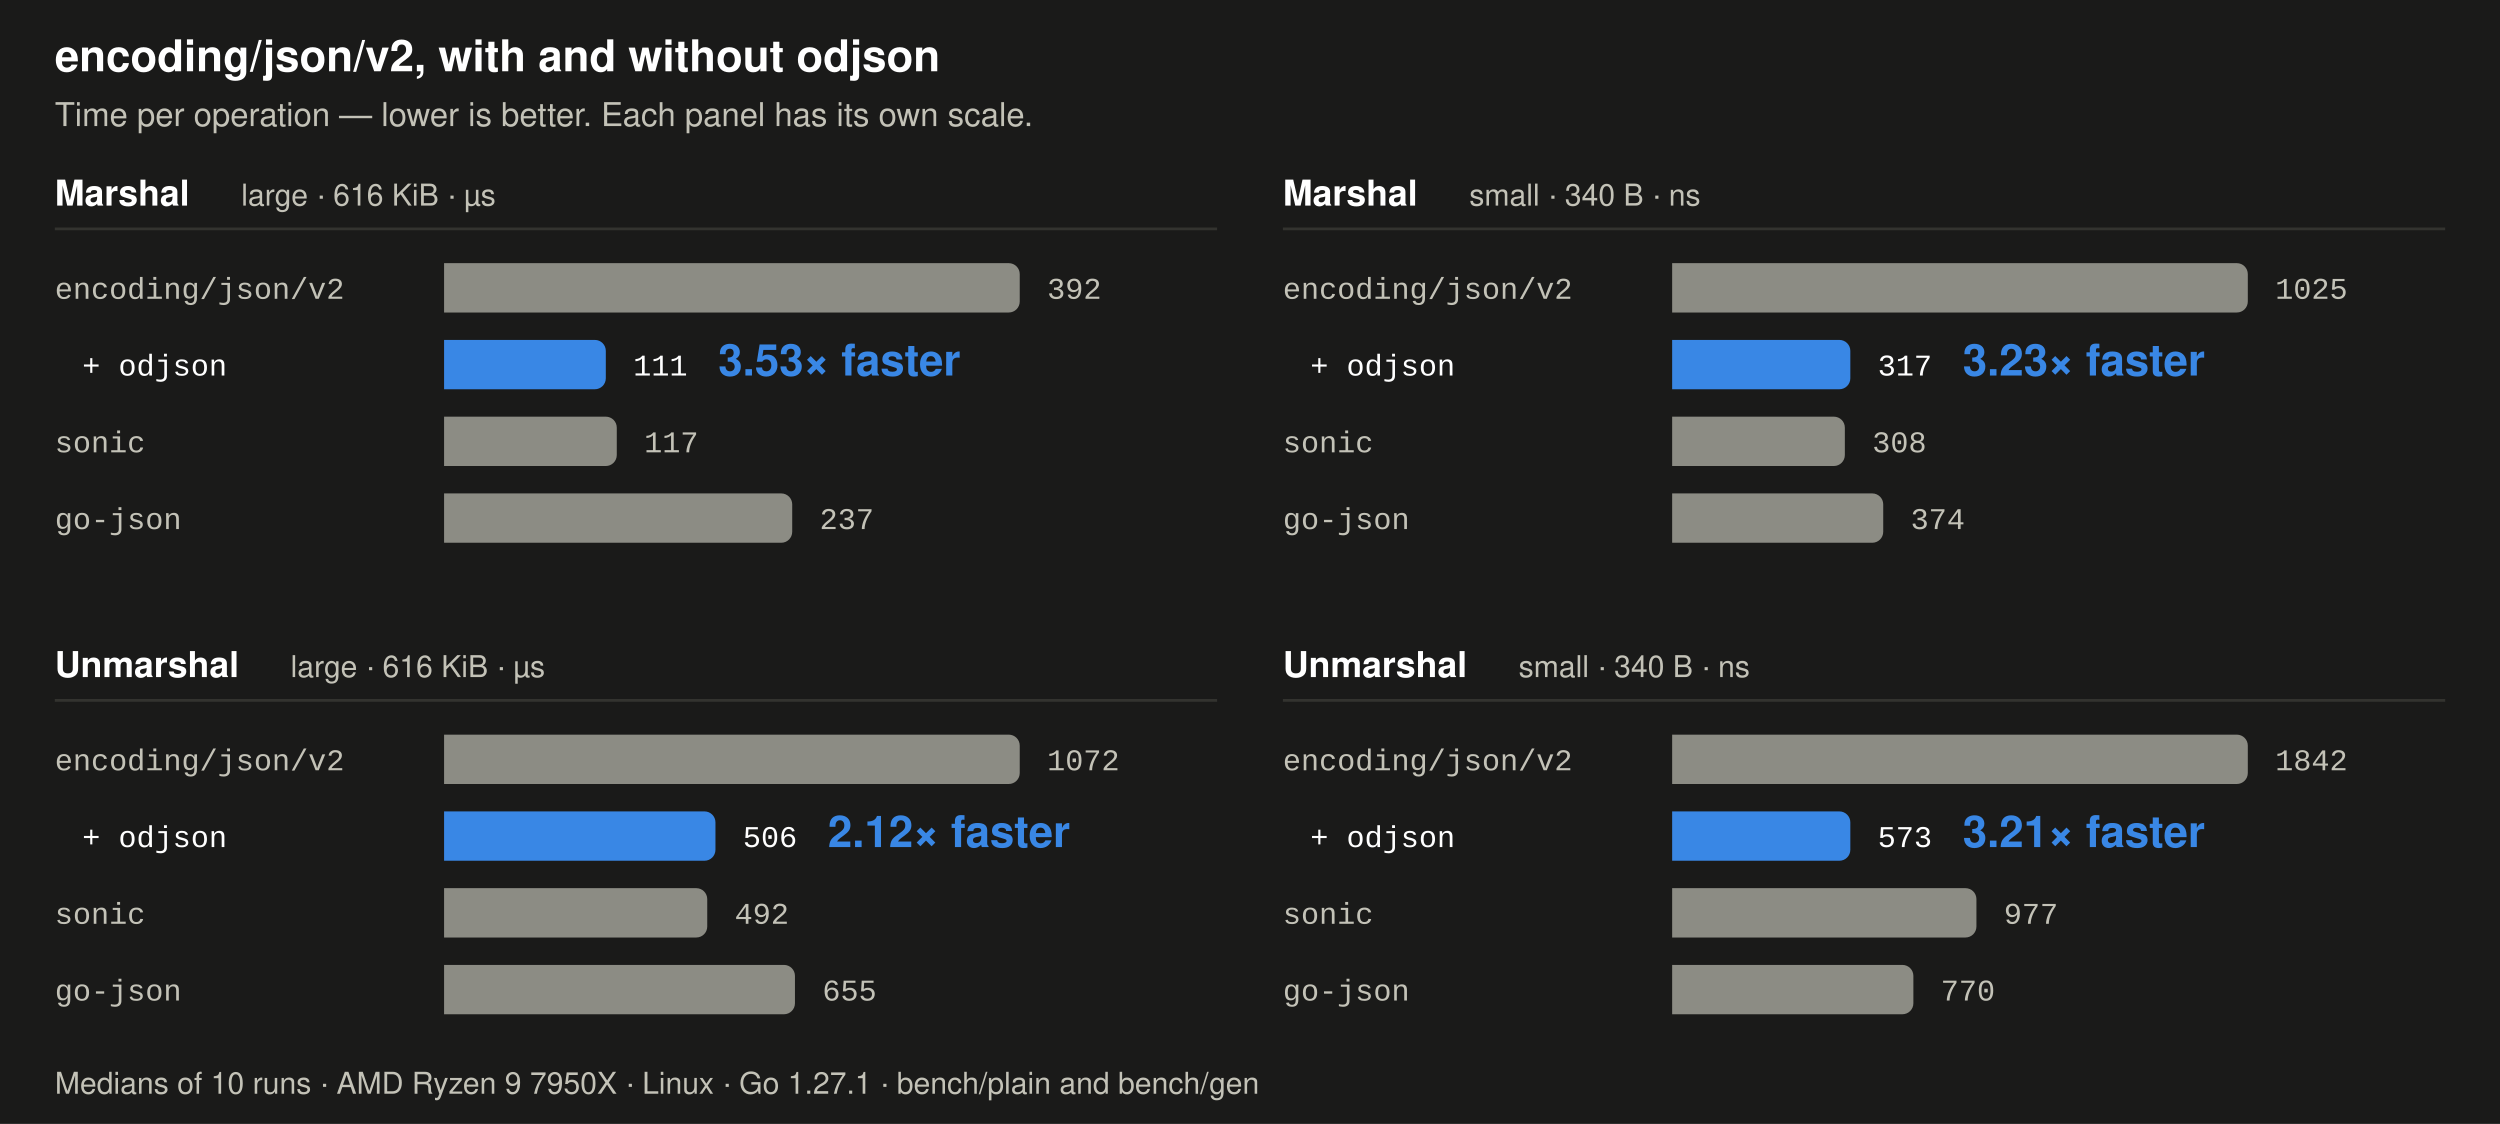
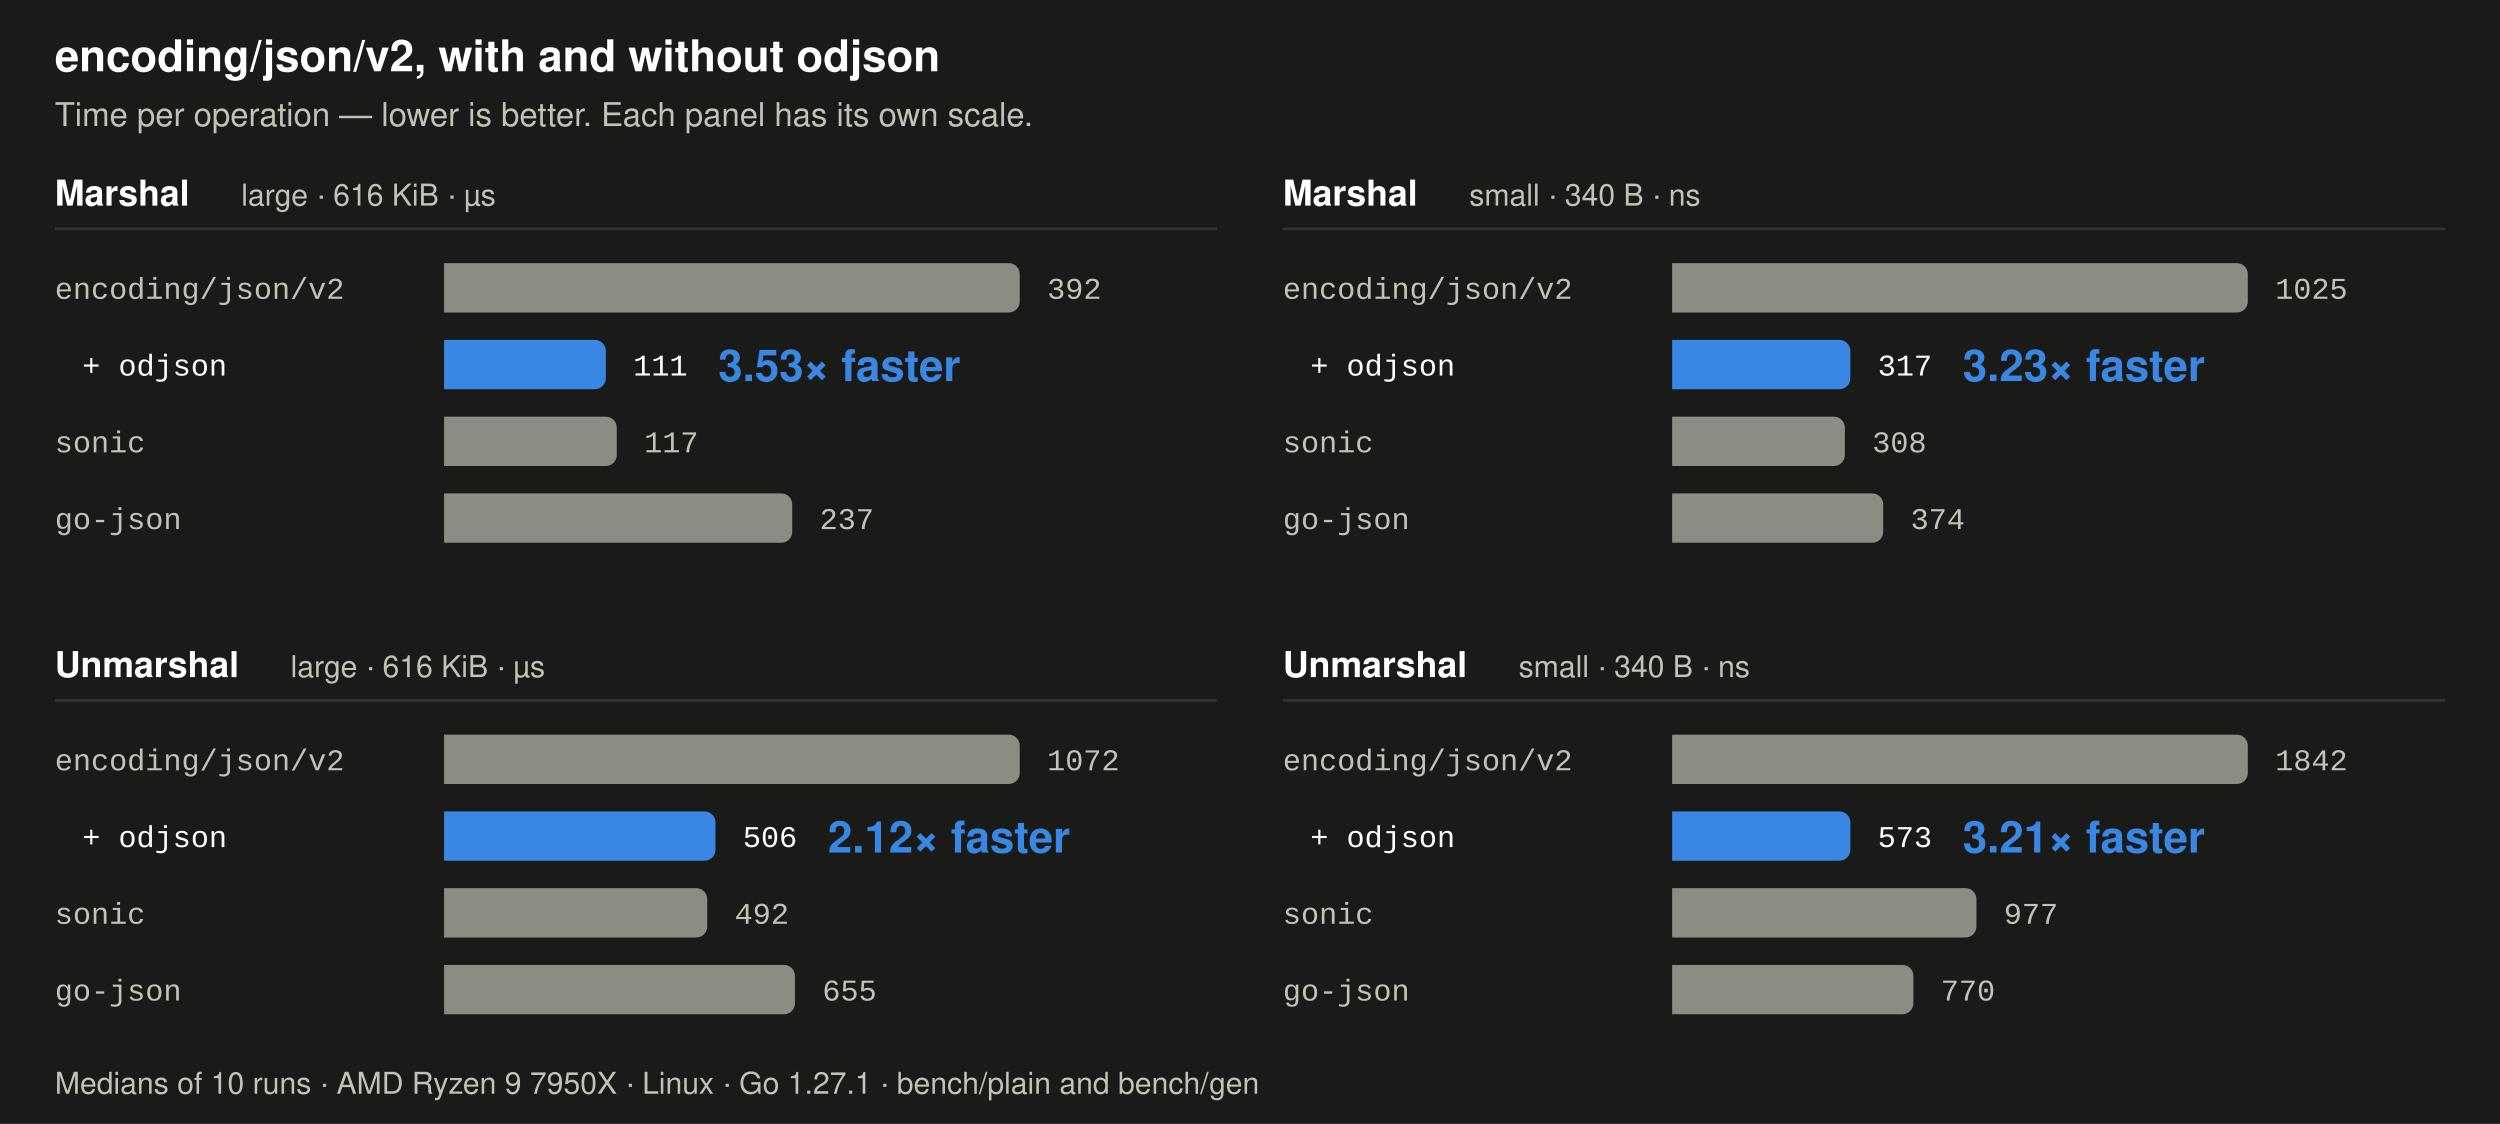
<svg xmlns="http://www.w3.org/2000/svg" width="912" height="410" viewBox="0 0 912 410" role="img" aria-label="Benchmark comparison, lower is better. Marshal large · 616 KiB: encoding/json/v2 392 µs, + odjson 111 µs, sonic 117 µs, go-json 237 µs. Marshal small · 340 B: encoding/json/v2 1025 ns, + odjson 317 ns, sonic 308 ns, go-json 374 ns. Unmarshal large · 616 KiB: encoding/json/v2 1072 µs, + odjson 506 µs, sonic 492 µs, go-json 655 µs. Unmarshal small · 340 B: encoding/json/v2 1842 ns, + odjson 573 ns, sonic 977 ns, go-json 770 ns.">
  <style>
text{font-family:-apple-system,BlinkMacSystemFont,"Segoe UI",Helvetica,Arial,sans-serif}
.mono{font-family:ui-monospace,SFMono-Regular,Menlo,Consolas,"Liberation Mono",monospace}
.t1{fill:#ffffff}.t2{fill:#c3c2b7}
</style>
  <rect width="912" height="410" fill="#1a1a19" />
  <text class="t1" x="20" y="26" font-size="16" font-weight="600">encoding/json/v2, with and without odjson</text>
  <text class="t2" x="20" y="46" font-size="12">Time per operation — lower is better. Each panel has its own scale.</text>
  <text class="t1" x="20" y="75" font-size="13" font-weight="600">Marshal</text>
  <text class="t2" x="88" y="75" font-size="11">large · 616 KiB · µs</text>
  <rect x="20" y="83" width="424" height="1" fill="#33332f" />
  <text class="mono t2" x="20" y="109" font-size="11">encoding/json/v2</text>
  <path d="M162 96 h206 a4 4 0 0 1 4 4 v10 a4 4 0 0 1 -4 4 h-206 z" fill="#8c8c84" />
  <text class="mono t2" x="382" y="109" font-size="11">392</text>
  <text class="mono t1" x="30" y="137" font-size="11">+ odjson</text>
  <path d="M162 124 h55 a4 4 0 0 1 4 4 v10 a4 4 0 0 1 -4 4 h-55 z" fill="#3987e5" />
  <text class="mono t1" x="231" y="137" font-size="11">111</text>
-   <text x="262" y="137" font-size="16" font-weight="700" fill="#3987e5">3.53× faster</text>
+   <text x="262" y="139" font-size="16" font-weight="700" fill="#3987e5">3.53× faster</text>
  <text class="mono t2" x="20" y="165" font-size="11">sonic</text>
  <path d="M162 152 h59 a4 4 0 0 1 4 4 v10 a4 4 0 0 1 -4 4 h-59 z" fill="#8c8c84" />
  <text class="mono t2" x="235" y="165" font-size="11">117</text>
  <text class="mono t2" x="20" y="193" font-size="11">go-json</text>
  <path d="M162 180 h123 a4 4 0 0 1 4 4 v10 a4 4 0 0 1 -4 4 h-123 z" fill="#8c8c84" />
  <text class="mono t2" x="299" y="193" font-size="11">237</text>
  <text class="t1" x="468" y="75" font-size="13" font-weight="600">Marshal</text>
  <text class="t2" x="536" y="75" font-size="11">small · 340 B · ns</text>
  <rect x="468" y="83" width="424" height="1" fill="#33332f" />
  <text class="mono t2" x="468" y="109" font-size="11">encoding/json/v2</text>
  <path d="M610 96 h206 a4 4 0 0 1 4 4 v10 a4 4 0 0 1 -4 4 h-206 z" fill="#8c8c84" />
  <text class="mono t2" x="830" y="109" font-size="11">1025</text>
  <text class="mono t1" x="478" y="137" font-size="11">+ odjson</text>
  <path d="M610 124 h61 a4 4 0 0 1 4 4 v10 a4 4 0 0 1 -4 4 h-61 z" fill="#3987e5" />
  <text class="mono t1" x="685" y="137" font-size="11">317</text>
-   <text x="716" y="137" font-size="16" font-weight="700" fill="#3987e5">3.23× faster</text>
+   <text x="716" y="139" font-size="16" font-weight="700" fill="#3987e5">3.23× faster</text>
  <text class="mono t2" x="468" y="165" font-size="11">sonic</text>
  <path d="M610 152 h59 a4 4 0 0 1 4 4 v10 a4 4 0 0 1 -4 4 h-59 z" fill="#8c8c84" />
  <text class="mono t2" x="683" y="165" font-size="11">308</text>
  <text class="mono t2" x="468" y="193" font-size="11">go-json</text>
  <path d="M610 180 h73 a4 4 0 0 1 4 4 v10 a4 4 0 0 1 -4 4 h-73 z" fill="#8c8c84" />
  <text class="mono t2" x="697" y="193" font-size="11">374</text>
  <text class="t1" x="20" y="247" font-size="13" font-weight="600">Unmarshal</text>
  <text class="t2" x="106" y="247" font-size="11">large · 616 KiB · µs</text>
  <rect x="20" y="255" width="424" height="1" fill="#33332f" />
  <text class="mono t2" x="20" y="281" font-size="11">encoding/json/v2</text>
  <path d="M162 268 h206 a4 4 0 0 1 4 4 v10 a4 4 0 0 1 -4 4 h-206 z" fill="#8c8c84" />
  <text class="mono t2" x="382" y="281" font-size="11">1072</text>
  <text class="mono t1" x="30" y="309" font-size="11">+ odjson</text>
  <path d="M162 296 h95 a4 4 0 0 1 4 4 v10 a4 4 0 0 1 -4 4 h-95 z" fill="#3987e5" />
  <text class="mono t1" x="271" y="309" font-size="11">506</text>
-   <text x="302" y="309" font-size="16" font-weight="700" fill="#3987e5">2.12× faster</text>
+   <text x="302" y="311" font-size="16" font-weight="700" fill="#3987e5">2.12× faster</text>
  <text class="mono t2" x="20" y="337" font-size="11">sonic</text>
  <path d="M162 324 h92 a4 4 0 0 1 4 4 v10 a4 4 0 0 1 -4 4 h-92 z" fill="#8c8c84" />
  <text class="mono t2" x="268" y="337" font-size="11">492</text>
  <text class="mono t2" x="20" y="365" font-size="11">go-json</text>
  <path d="M162 352 h124 a4 4 0 0 1 4 4 v10 a4 4 0 0 1 -4 4 h-124 z" fill="#8c8c84" />
  <text class="mono t2" x="300" y="365" font-size="11">655</text>
  <text class="t1" x="468" y="247" font-size="13" font-weight="600">Unmarshal</text>
  <text class="t2" x="554" y="247" font-size="11">small · 340 B · ns</text>
  <rect x="468" y="255" width="424" height="1" fill="#33332f" />
  <text class="mono t2" x="468" y="281" font-size="11">encoding/json/v2</text>
  <path d="M610 268 h206 a4 4 0 0 1 4 4 v10 a4 4 0 0 1 -4 4 h-206 z" fill="#8c8c84" />
  <text class="mono t2" x="830" y="281" font-size="11">1842</text>
  <text class="mono t1" x="478" y="309" font-size="11">+ odjson</text>
  <path d="M610 296 h61 a4 4 0 0 1 4 4 v10 a4 4 0 0 1 -4 4 h-61 z" fill="#3987e5" />
  <text class="mono t1" x="685" y="309" font-size="11">573</text>
-   <text x="716" y="309" font-size="16" font-weight="700" fill="#3987e5">3.21× faster</text>
+   <text x="716" y="311" font-size="16" font-weight="700" fill="#3987e5">3.21× faster</text>
  <text class="mono t2" x="468" y="337" font-size="11">sonic</text>
  <path d="M610 324 h107 a4 4 0 0 1 4 4 v10 a4 4 0 0 1 -4 4 h-107 z" fill="#8c8c84" />
  <text class="mono t2" x="731" y="337" font-size="11">977</text>
  <text class="mono t2" x="468" y="365" font-size="11">go-json</text>
  <path d="M610 352 h84 a4 4 0 0 1 4 4 v10 a4 4 0 0 1 -4 4 h-84 z" fill="#8c8c84" />
  <text class="mono t2" x="708" y="365" font-size="11">770</text>
  <text class="t2" x="20" y="399" font-size="11">Medians of 10 runs · AMD Ryzen 9 7950X · Linux · Go 1.27.1 · bench/plain and bench/gen</text>
</svg>
